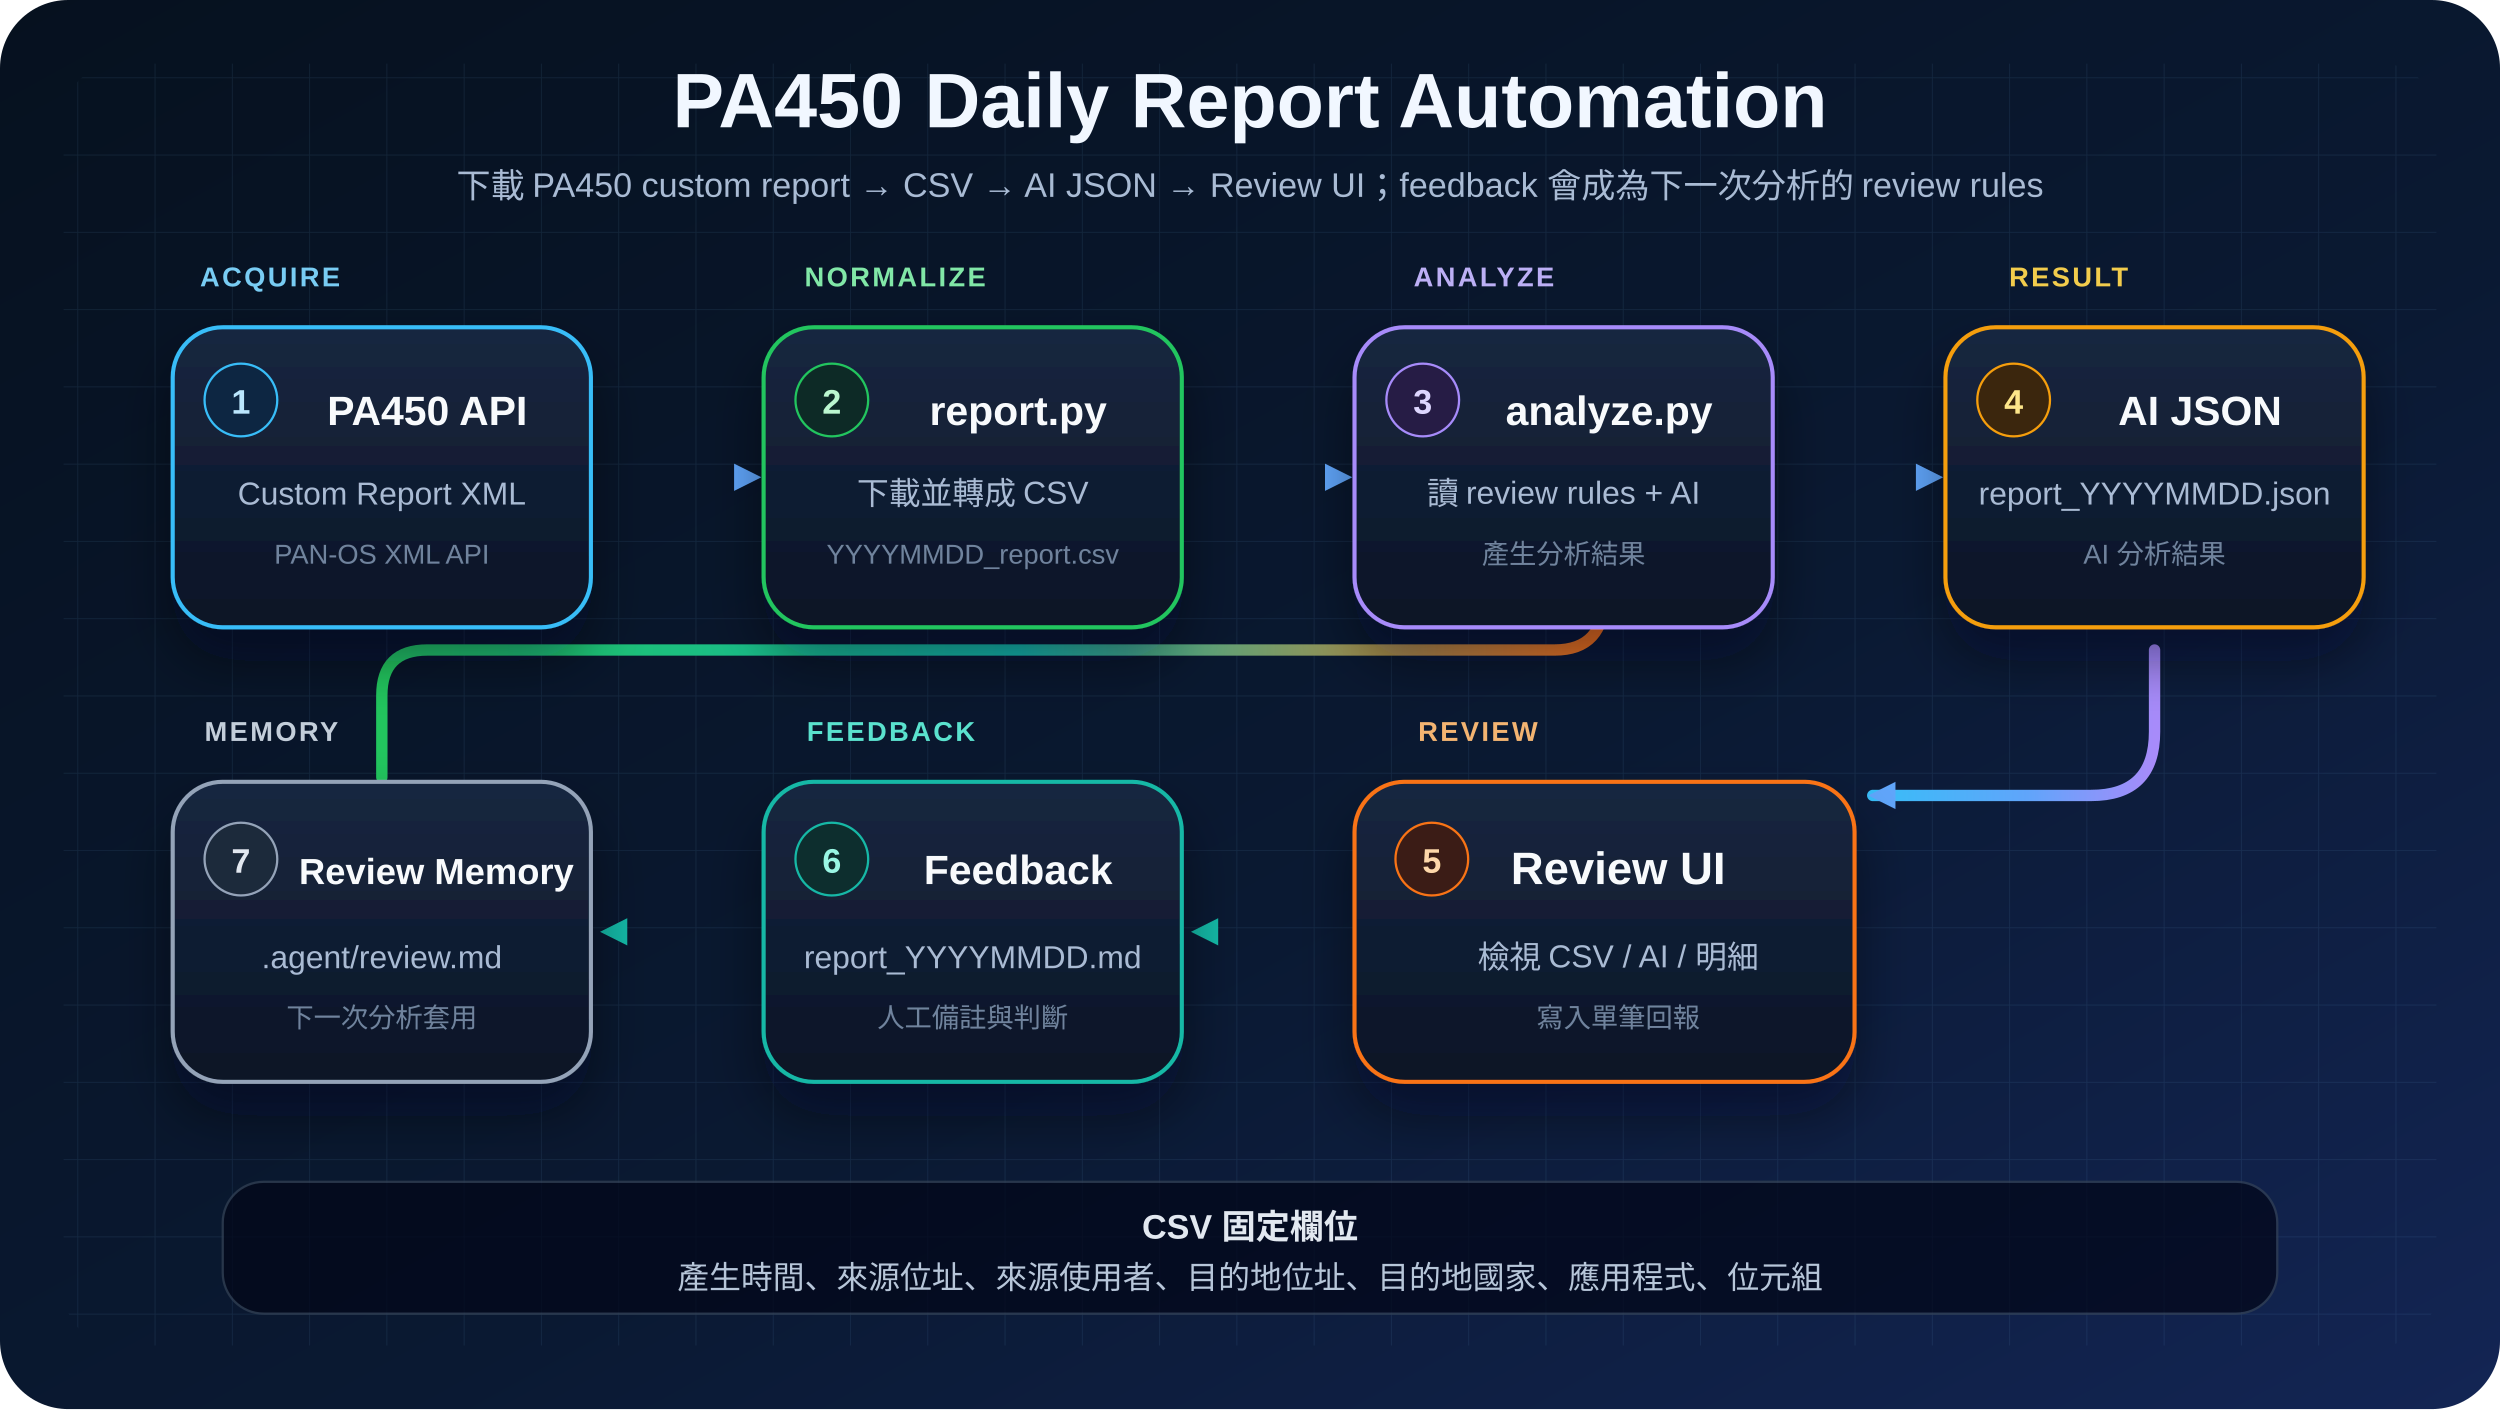
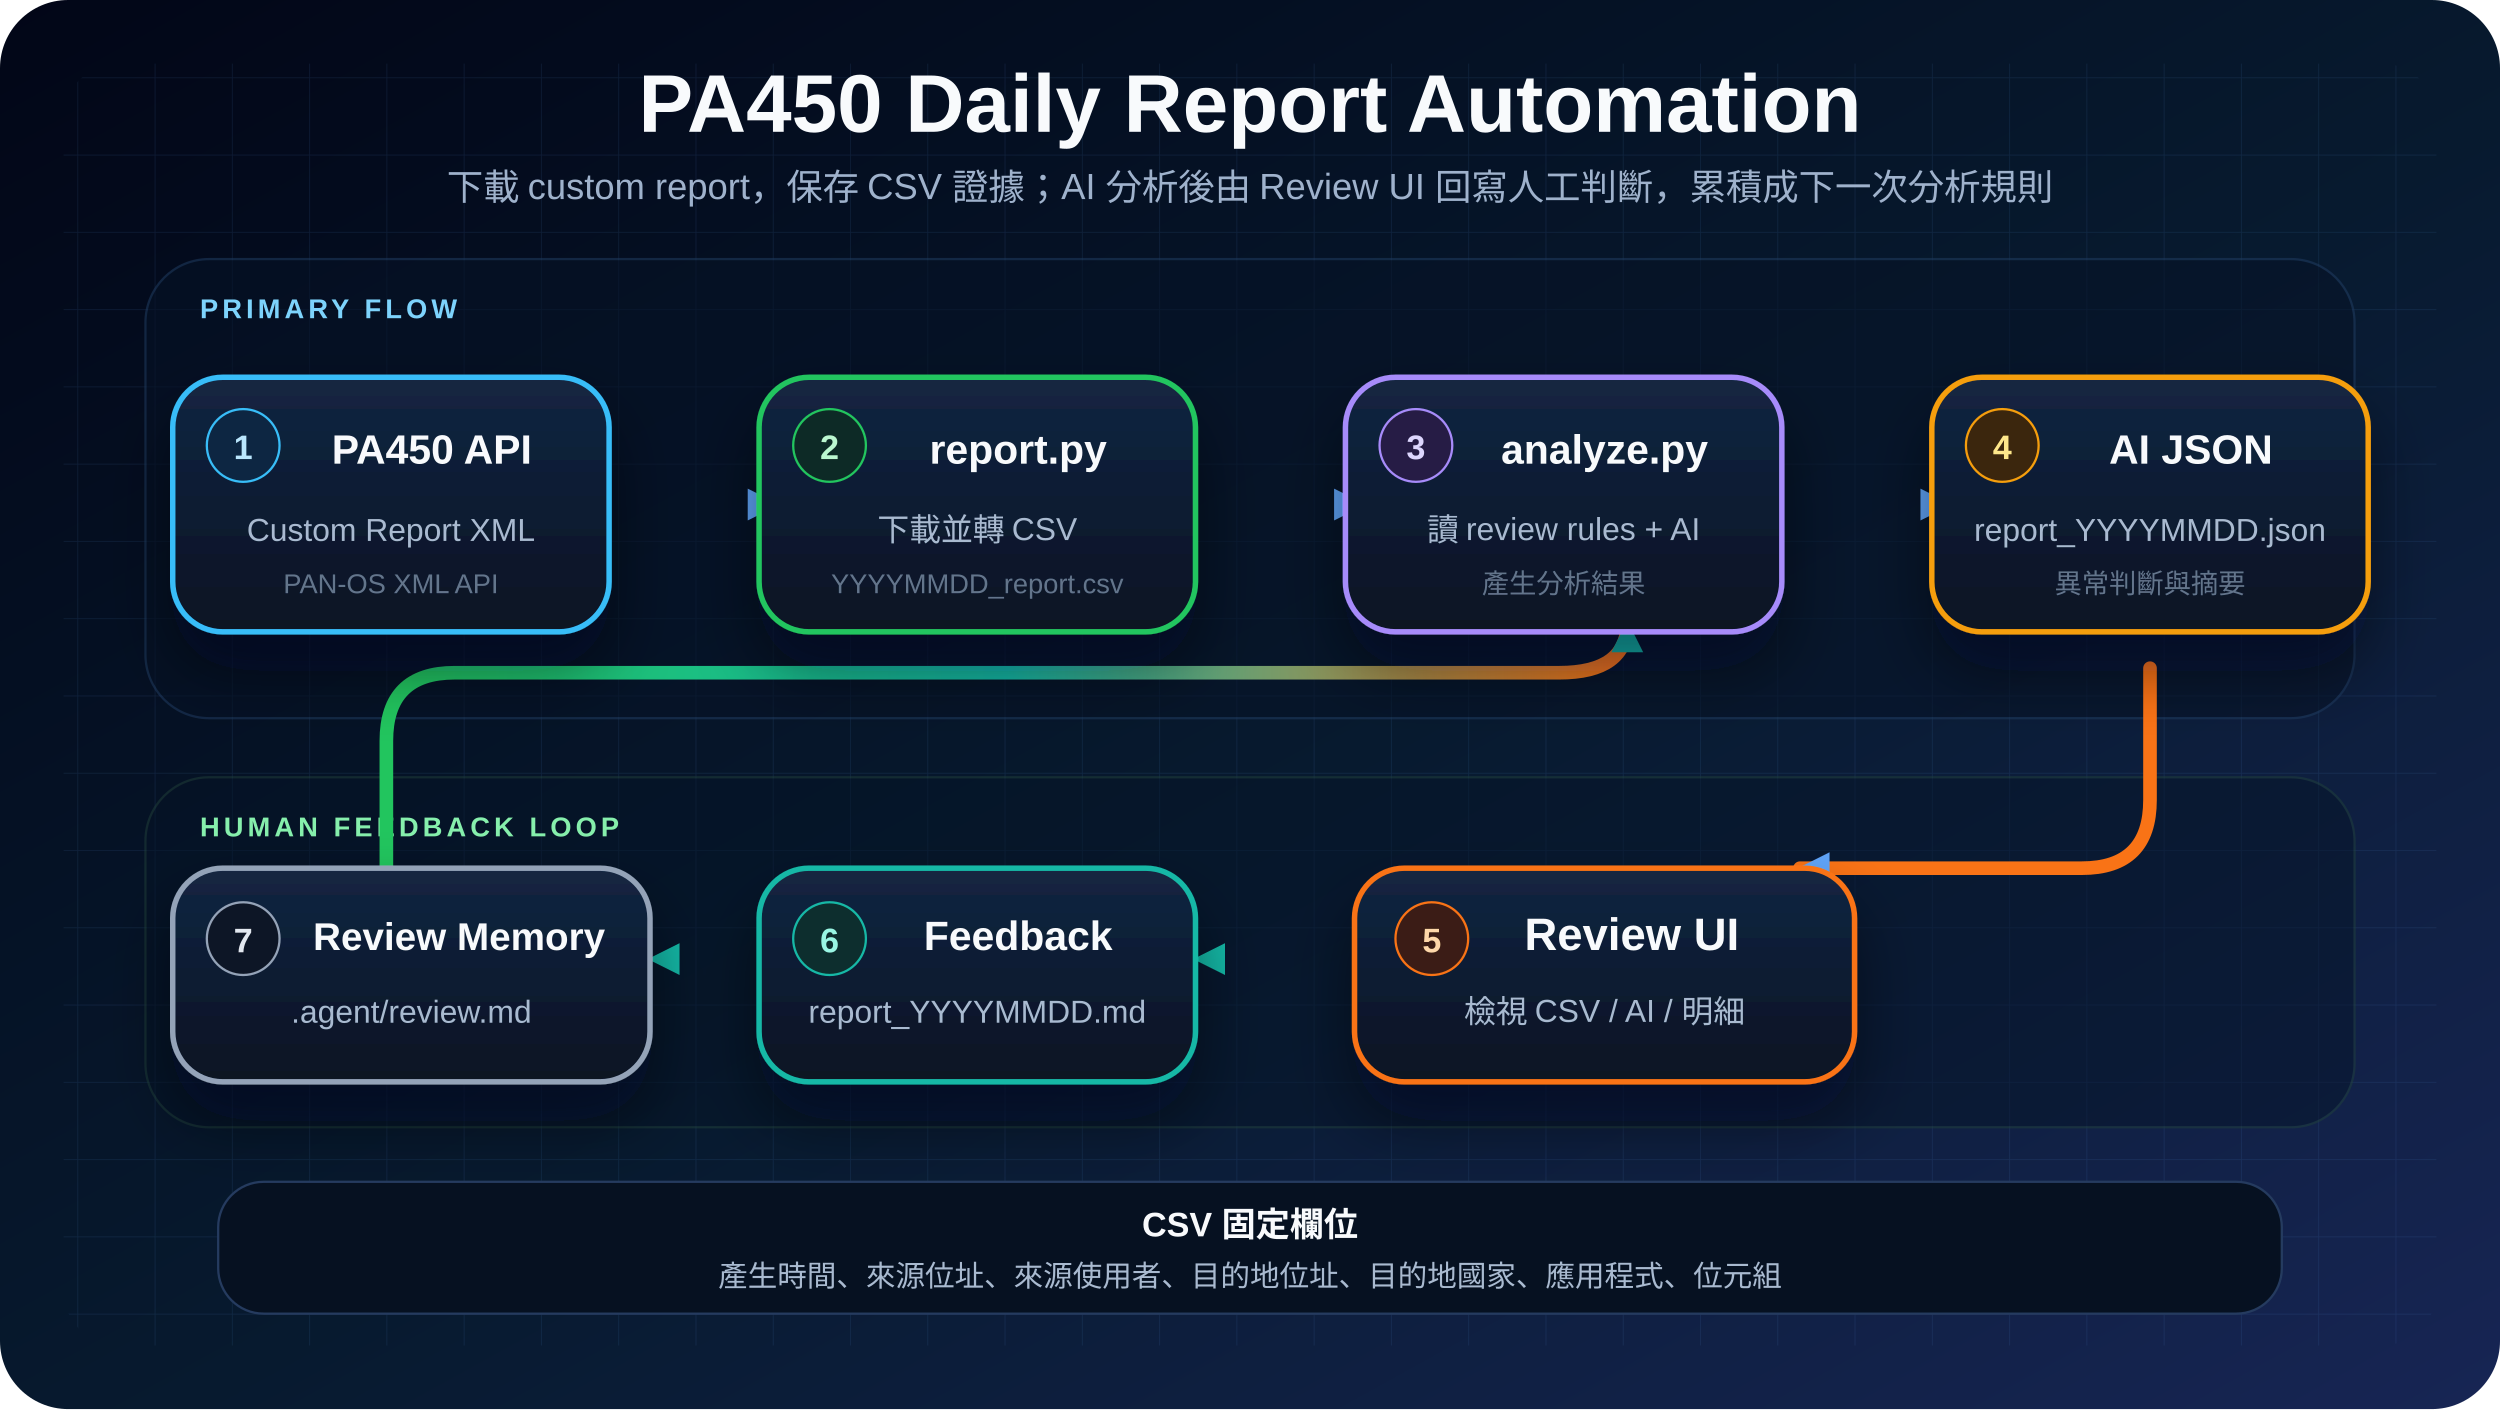
<svg xmlns="http://www.w3.org/2000/svg" width="1100" height="620" viewBox="0 0 1100 620" role="img" aria-labelledby="title desc">
  <defs>
    <linearGradient id="bg" x1="0" y1="0" x2="1" y2="1">
-       <stop offset="0" stop-color="#06111f" />
-       <stop offset="0.58" stop-color="#0a1932" />
-       <stop offset="1" stop-color="#132554" />
+       <stop offset="0" stop-color="#020617" />
+       <stop offset="0.54" stop-color="#071a2f" />
+       <stop offset="1" stop-color="#172554" />
    </linearGradient>
    <pattern id="grid" width="34" height="34" patternUnits="userSpaceOnUse">
-       <path d="M34 0H0V34" fill="none" stroke="#7dd3fc" stroke-width="0.7" opacity="0.10" />
+       <path d="M34 0H0V34" fill="none" stroke="#60a5fa" stroke-width="0.7" opacity="0.12" />
    </pattern>
    <linearGradient id="panel" x1="0" y1="0" x2="0" y2="1">
-       <stop offset="0" stop-color="#172740" />
-       <stop offset="1" stop-color="#0b1426" />
+       <stop offset="0" stop-color="#132642" />
+       <stop offset="1" stop-color="#071223" />
    </linearGradient>
    <linearGradient id="primary" x1="0" y1="0" x2="1" y2="0">
      <stop offset="0" stop-color="#38bdf8" />
-       <stop offset="0.55" stop-color="#60a5fa" />
+       <stop offset="0.48" stop-color="#22c55e" />
      <stop offset="1" stop-color="#a78bfa" />
    </linearGradient>
    <linearGradient id="feedback" x1="1" y1="0" x2="0" y2="0">
      <stop offset="0" stop-color="#f97316" />
-       <stop offset="0.48" stop-color="#14b8a6" />
+       <stop offset="0.5" stop-color="#14b8a6" />
      <stop offset="1" stop-color="#22c55e" />
    </linearGradient>
-     <marker id="arrowBlue" markerWidth="12" markerHeight="12" refX="10" refY="6" orient="auto" markerUnits="userSpaceOnUse">
-       <path d="M0,0 L12,6 L0,12 Z" fill="#60a5fa" />
+     <marker id="arrowBlue" markerWidth="14" markerHeight="14" refX="13" refY="7" orient="auto" markerUnits="userSpaceOnUse">
+       <path d="M0,0 L14,7 L0,14 Z" fill="#60a5fa" />
    </marker>
-     <marker id="arrowGreen" markerWidth="12" markerHeight="12" refX="10" refY="6" orient="auto" markerUnits="userSpaceOnUse">
-       <path d="M0,0 L12,6 L0,12 Z" fill="#14b8a6" />
+     <marker id="arrowGreen" markerWidth="14" markerHeight="14" refX="13" refY="7" orient="auto" markerUnits="userSpaceOnUse">
+       <path d="M0,0 L14,7 L0,14 Z" fill="#14b8a6" />
    </marker>
-     <filter id="shadow" x="-24%" y="-24%" width="148%" height="148%">
-       <feDropShadow dx="0" dy="14" stdDeviation="12" flood-color="#020617" flood-opacity="0.42" />
+     <filter id="shadow" x="-28%" y="-28%" width="156%" height="156%">
+       <feDropShadow dx="0" dy="16" stdDeviation="14" flood-color="#020617" flood-opacity="0.46" />
    </filter>
  </defs>
  <rect width="1100" height="620" rx="30" fill="url(#bg)" />
-   <rect x="28" y="28" width="1044" height="564" rx="24" fill="url(#grid)" opacity="0.95" />
+   <rect x="28" y="28" width="1044" height="564" rx="24" fill="url(#grid)" opacity="0.9" />
  <g font-family="WenQuanYi Zen Hei, Microsoft JhengHei, Noto Sans TC, Segoe UI, Arial, sans-serif">
-     <text x="550" y="56" text-anchor="middle" fill="#f1f7ff" font-size="34" font-weight="900">PA450 Daily Report Automation</text>
-     <text x="550" y="87" text-anchor="middle" fill="#a9bbd4" font-size="15">下載 PA450 custom report → CSV → AI JSON → Review UI；feedback 會成為下一次分析的 review rules</text>
+     <text x="550" y="58" text-anchor="middle" fill="#f8fafc" font-size="36" font-weight="900">PA450 Daily Report Automation</text>
+     <text x="550" y="88" text-anchor="middle" fill="#9fb2cc" font-size="16">下載 custom report，保存 CSV 證據；AI 分析後由 Review UI 回寫人工判斷，累積成下一次分析規則</text>
+     <rect x="64" y="114" width="972" height="202" rx="28" fill="#051225" opacity="0.56" stroke="#1e3a5f" />
+     <rect x="64" y="342" width="972" height="154" rx="28" fill="#051225" opacity="0.48" stroke="#21423a" />
+     <text x="88" y="140" fill="#7dd3fc" font-size="12" font-weight="900" letter-spacing="1.8">PRIMARY FLOW</text>
+     <text x="88" y="368" fill="#86efac" font-size="12" font-weight="900" letter-spacing="1.8">HUMAN FEEDBACK LOOP</text>
    <g fill="none" stroke-linecap="round" stroke-linejoin="round">
-       <path d="M258 210 H333" stroke="url(#primary)" stroke-width="5" marker-end="url(#arrowBlue)" />
-       <path d="M518 210 H593" stroke="url(#primary)" stroke-width="5" marker-end="url(#arrowBlue)" />
-       <path d="M778 210 H853" stroke="url(#primary)" stroke-width="5" marker-end="url(#arrowBlue)" />
-       <path d="M948 286 V322 Q948 350 920 350 H824" stroke="url(#primary)" stroke-width="5" marker-end="url(#arrowBlue)" />
-       <path d="M596 410 H526" stroke="url(#feedback)" stroke-width="5" marker-end="url(#arrowGreen)" />
-       <path d="M336 410 H266" stroke="url(#feedback)" stroke-width="5" marker-end="url(#arrowGreen)" />
-       <path d="M168 342 V306 Q168 286 188 286 H684 Q706 286 706 262" stroke="url(#feedback)" stroke-width="5" marker-end="url(#arrowGreen)" />
-     </g>
-     <g opacity="0.96" font-size="12" font-weight="900" letter-spacing="1.05">
-       <text x="88" y="126" fill="#7dd3fc">ACQUIRE</text>
-       <text x="354" y="126" fill="#86efac">NORMALIZE</text>
-       <text x="622" y="126" fill="#c4b5fd">ANALYZE</text>
-       <text x="884" y="126" fill="#fcd34d">RESULT</text>
-       <text x="624" y="326" fill="#fdba74">REVIEW</text>
-       <text x="355" y="326" fill="#5eead4">FEEDBACK</text>
-       <text x="90" y="326" fill="#cbd5e1">MEMORY</text>
+       <path d="M268 222 H342" stroke="url(#primary)" stroke-width="6" marker-end="url(#arrowBlue)" />
+       <path d="M526 222 H600" stroke="url(#primary)" stroke-width="6" marker-end="url(#arrowBlue)" />
+       <path d="M784 222 H858" stroke="url(#primary)" stroke-width="6" marker-end="url(#arrowBlue)" />
+       <path d="M946 294 V352 Q946 382 916 382 H792" stroke="#f97316" stroke-width="6" marker-end="url(#arrowBlue)" />
+       <path d="M596 422 H526" stroke="url(#feedback)" stroke-width="6" marker-end="url(#arrowGreen)" />
+       <path d="M338 422 H286" stroke="url(#feedback)" stroke-width="6" marker-end="url(#arrowGreen)" />
+       <path d="M170 382 V326 Q170 296 200 296 H686 Q716 296 716 274" stroke="url(#feedback)" stroke-width="6" marker-end="url(#arrowGreen)" />
    </g>
    <g filter="url(#shadow)">
-       <g transform="translate(76 144)">
-         <rect width="184" height="132" rx="22" fill="url(#panel)" stroke="#38bdf8" stroke-width="1.8" />
-         <circle cx="30" cy="32" r="16" fill="#0f2742" stroke="#38bdf8" />
-         <text x="30" y="38" text-anchor="middle" fill="#bae6fd" font-size="15" font-weight="900">1</text>
-         <text x="112" y="43" text-anchor="middle" fill="#f8fafc" font-size="18" font-weight="900">PA450 API</text>
-         <text x="92" y="78" text-anchor="middle" fill="#a9bbd4" font-size="14">Custom Report XML</text>
-         <text x="92" y="104" text-anchor="middle" fill="#70839d" font-size="12">PAN-OS XML API</text>
+       <g transform="translate(76 166)">
+         <rect width="192" height="112" rx="22" fill="url(#panel)" stroke="#38bdf8" stroke-width="2.4" />
+         <circle cx="31" cy="30" r="16" fill="#0d2742" stroke="#38bdf8" />
+         <text x="31" y="36" text-anchor="middle" fill="#bae6fd" font-size="15" font-weight="900">1</text>
+         <text x="114" y="38" text-anchor="middle" fill="#f8fafc" font-size="18" font-weight="900">PA450 API</text>
+         <text x="96" y="72" text-anchor="middle" fill="#a9bad0" font-size="14">Custom Report XML</text>
+         <text x="96" y="95" text-anchor="middle" fill="#64748b" font-size="12">PAN-OS XML API</text>
      </g>
-       <g transform="translate(336 144)">
-         <rect width="184" height="132" rx="22" fill="url(#panel)" stroke="#22c55e" stroke-width="1.8" />
-         <circle cx="30" cy="32" r="16" fill="#102c26" stroke="#22c55e" />
-         <text x="30" y="38" text-anchor="middle" fill="#bbf7d0" font-size="15" font-weight="900">2</text>
-         <text x="112" y="43" text-anchor="middle" fill="#f8fafc" font-size="18" font-weight="900">report.py</text>
-         <text x="92" y="78" text-anchor="middle" fill="#a9bbd4" font-size="14">下載並轉成 CSV</text>
-         <text x="92" y="104" text-anchor="middle" fill="#70839d" font-size="12">YYYYMMDD_report.csv</text>
+       <g transform="translate(334 166)">
+         <rect width="192" height="112" rx="22" fill="url(#panel)" stroke="#22c55e" stroke-width="2.4" />
+         <circle cx="31" cy="30" r="16" fill="#102c26" stroke="#22c55e" />
+         <text x="31" y="36" text-anchor="middle" fill="#bbf7d0" font-size="15" font-weight="900">2</text>
+         <text x="114" y="38" text-anchor="middle" fill="#f8fafc" font-size="18" font-weight="900">report.py</text>
+         <text x="96" y="72" text-anchor="middle" fill="#a9bad0" font-size="14">下載並轉 CSV</text>
+         <text x="96" y="95" text-anchor="middle" fill="#64748b" font-size="12">YYYYMMDD_report.csv</text>
      </g>
-       <g transform="translate(596 144)">
-         <rect width="184" height="132" rx="22" fill="url(#panel)" stroke="#a78bfa" stroke-width="1.8" />
-         <circle cx="30" cy="32" r="16" fill="#261e44" stroke="#a78bfa" />
-         <text x="30" y="38" text-anchor="middle" fill="#ddd6fe" font-size="15" font-weight="900">3</text>
-         <text x="112" y="43" text-anchor="middle" fill="#f8fafc" font-size="18" font-weight="900">analyze.py</text>
-         <text x="92" y="78" text-anchor="middle" fill="#a9bbd4" font-size="14">讀 review rules + AI</text>
-         <text x="92" y="104" text-anchor="middle" fill="#70839d" font-size="12">產生分析結果</text>
+       <g transform="translate(592 166)">
+         <rect width="192" height="112" rx="22" fill="url(#panel)" stroke="#a78bfa" stroke-width="2.4" />
+         <circle cx="31" cy="30" r="16" fill="#261e44" stroke="#a78bfa" />
+         <text x="31" y="36" text-anchor="middle" fill="#ddd6fe" font-size="15" font-weight="900">3</text>
+         <text x="114" y="38" text-anchor="middle" fill="#f8fafc" font-size="18" font-weight="900">analyze.py</text>
+         <text x="96" y="72" text-anchor="middle" fill="#a9bad0" font-size="14">讀 review rules + AI</text>
+         <text x="96" y="95" text-anchor="middle" fill="#64748b" font-size="12">產生分析結果</text>
      </g>
-       <g transform="translate(856 144)">
-         <rect width="184" height="132" rx="22" fill="url(#panel)" stroke="#f59e0b" stroke-width="1.8" />
-         <circle cx="30" cy="32" r="16" fill="#3b250b" stroke="#f59e0b" />
-         <text x="30" y="38" text-anchor="middle" fill="#fde68a" font-size="15" font-weight="900">4</text>
-         <text x="112" y="43" text-anchor="middle" fill="#f8fafc" font-size="18" font-weight="900">AI JSON</text>
-         <text x="92" y="78" text-anchor="middle" fill="#a9bbd4" font-size="14">report_YYYYMMDD.json</text>
-         <text x="92" y="104" text-anchor="middle" fill="#70839d" font-size="12">AI 分析結果</text>
+       <g transform="translate(850 166)">
+         <rect width="192" height="112" rx="22" fill="url(#panel)" stroke="#f59e0b" stroke-width="2.4" />
+         <circle cx="31" cy="30" r="16" fill="#3b250b" stroke="#f59e0b" />
+         <text x="31" y="36" text-anchor="middle" fill="#fde68a" font-size="15" font-weight="900">4</text>
+         <text x="114" y="38" text-anchor="middle" fill="#f8fafc" font-size="18" font-weight="900">AI JSON</text>
+         <text x="96" y="72" text-anchor="middle" fill="#a9bad0" font-size="14">report_YYYYMMDD.json</text>
+         <text x="96" y="95" text-anchor="middle" fill="#64748b" font-size="12">異常判斷與摘要</text>
      </g>
-       <g transform="translate(596 344)">
-         <rect width="220" height="132" rx="22" fill="url(#panel)" stroke="#f97316" stroke-width="1.8" />
-         <circle cx="34" cy="34" r="16" fill="#3b1f12" stroke="#f97316" />
-         <text x="34" y="40" text-anchor="middle" fill="#fed7aa" font-size="15" font-weight="900">5</text>
-         <text x="116" y="45" text-anchor="middle" fill="#f8fafc" font-size="20" font-weight="900">Review UI</text>
-         <text x="116" y="82" text-anchor="middle" fill="#a9bbd4" font-size="14">檢視 CSV / AI / 明細</text>
-         <text x="116" y="108" text-anchor="middle" fill="#70839d" font-size="12">寫入單筆回報</text>
+       <g transform="translate(596 382)">
+         <rect width="220" height="94" rx="22" fill="url(#panel)" stroke="#f97316" stroke-width="2.4" />
+         <circle cx="34" cy="31" r="16" fill="#3b1f12" stroke="#f97316" />
+         <text x="34" y="37" text-anchor="middle" fill="#fed7aa" font-size="15" font-weight="900">5</text>
+         <text x="122" y="36" text-anchor="middle" fill="#f8fafc" font-size="20" font-weight="900">Review UI</text>
+         <text x="110" y="68" text-anchor="middle" fill="#a9bad0" font-size="14">檢視 CSV / AI / 明細</text>
      </g>
-       <g transform="translate(336 344)">
-         <rect width="184" height="132" rx="22" fill="url(#panel)" stroke="#14b8a6" stroke-width="1.8" />
-         <circle cx="30" cy="34" r="16" fill="#0f2f2d" stroke="#14b8a6" />
-         <text x="30" y="40" text-anchor="middle" fill="#99f6e4" font-size="15" font-weight="900">6</text>
-         <text x="112" y="45" text-anchor="middle" fill="#f8fafc" font-size="18" font-weight="900">Feedback</text>
-         <text x="92" y="82" text-anchor="middle" fill="#a9bbd4" font-size="14">report_YYYYMMDD.md</text>
-         <text x="92" y="108" text-anchor="middle" fill="#70839d" font-size="12">人工備註與判斷</text>
+       <g transform="translate(334 382)">
+         <rect width="192" height="94" rx="22" fill="url(#panel)" stroke="#14b8a6" stroke-width="2.4" />
+         <circle cx="31" cy="31" r="16" fill="#0f2f2d" stroke="#14b8a6" />
+         <text x="31" y="37" text-anchor="middle" fill="#99f6e4" font-size="15" font-weight="900">6</text>
+         <text x="114" y="36" text-anchor="middle" fill="#f8fafc" font-size="18" font-weight="900">Feedback</text>
+         <text x="96" y="68" text-anchor="middle" fill="#a9bad0" font-size="14">report_YYYYMMDD.md</text>
      </g>
-       <g transform="translate(76 344)">
-         <rect width="184" height="132" rx="22" fill="url(#panel)" stroke="#94a3b8" stroke-width="1.8" />
-         <circle cx="30" cy="34" r="16" fill="#1e293b" stroke="#94a3b8" />
-         <text x="30" y="40" text-anchor="middle" fill="#e2e8f0" font-size="15" font-weight="900">7</text>
-         <text x="116" y="45" text-anchor="middle" fill="#f8fafc" font-size="16" font-weight="900">Review Memory</text>
-         <text x="92" y="82" text-anchor="middle" fill="#a9bbd4" font-size="14">.agent/review.md</text>
-         <text x="92" y="108" text-anchor="middle" fill="#70839d" font-size="12">下一次分析套用</text>
+       <g transform="translate(76 382)">
+         <rect width="210" height="94" rx="22" fill="url(#panel)" stroke="#94a3b8" stroke-width="2.4" />
+         <circle cx="31" cy="31" r="16" fill="#111827" stroke="#94a3b8" />
+         <text x="31" y="37" text-anchor="middle" fill="#e2e8f0" font-size="15" font-weight="900">7</text>
+         <text x="126" y="36" text-anchor="middle" fill="#f8fafc" font-size="17" font-weight="900">Review Memory</text>
+         <text x="105" y="68" text-anchor="middle" fill="#a9bad0" font-size="14">.agent/review.md</text>
      </g>
    </g>
-     <g transform="translate(98 520)">
-       <rect width="904" height="58" rx="18" fill="#020617" opacity="0.72" stroke="#334155" />
-       <text x="452" y="25" text-anchor="middle" fill="#e2e8f0" font-size="15" font-weight="900">CSV 固定欄位</text>
-       <text x="452" y="47" text-anchor="middle" fill="#b7c6d9" font-size="14">產生時間、來源位址、來源使用者、目的地位址、目的地國家、應用程式、位元組</text>
+     <g transform="translate(96 520)">
+       <rect width="908" height="58" rx="20" fill="#061121" stroke="#253b5f" />
+       <text x="454" y="24" text-anchor="middle" fill="#f8fafc" font-size="15" font-weight="900">CSV 固定欄位</text>
+       <text x="454" y="46" text-anchor="middle" fill="#a9bad0" font-size="13">產生時間、來源位址、來源使用者、目的地位址、目的地國家、應用程式、位元組</text>
    </g>
  </g>
</svg>
